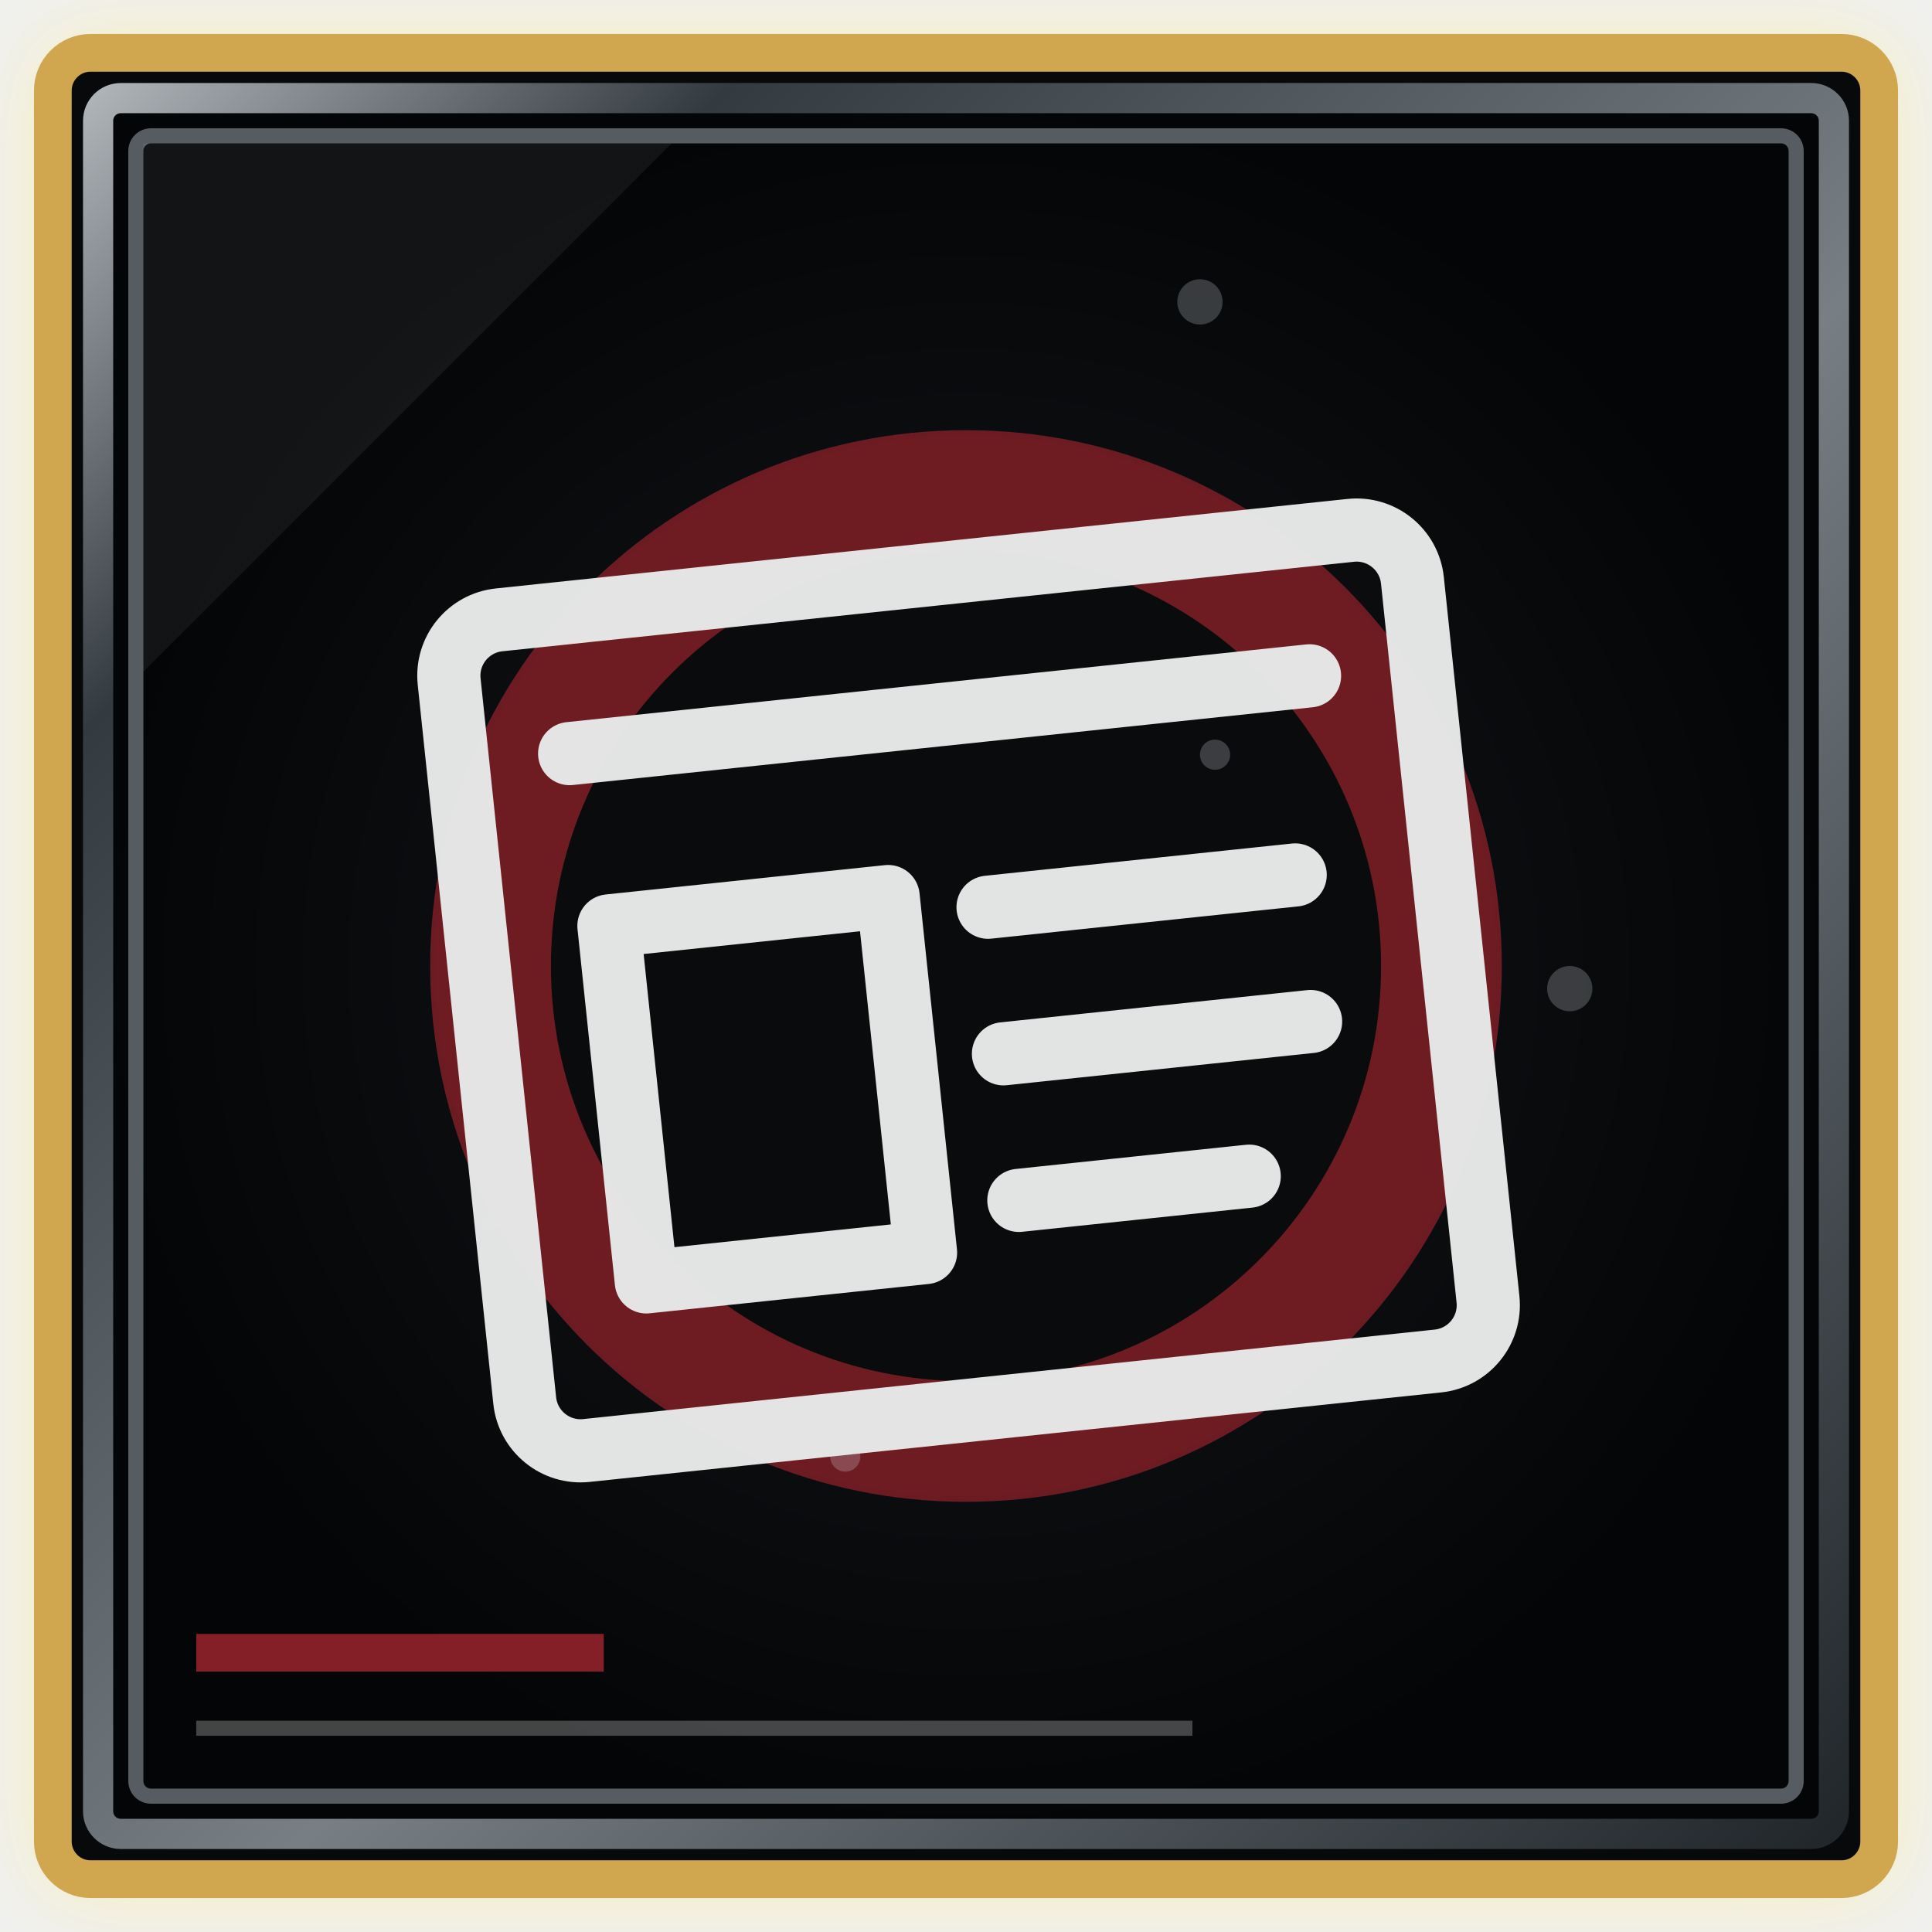
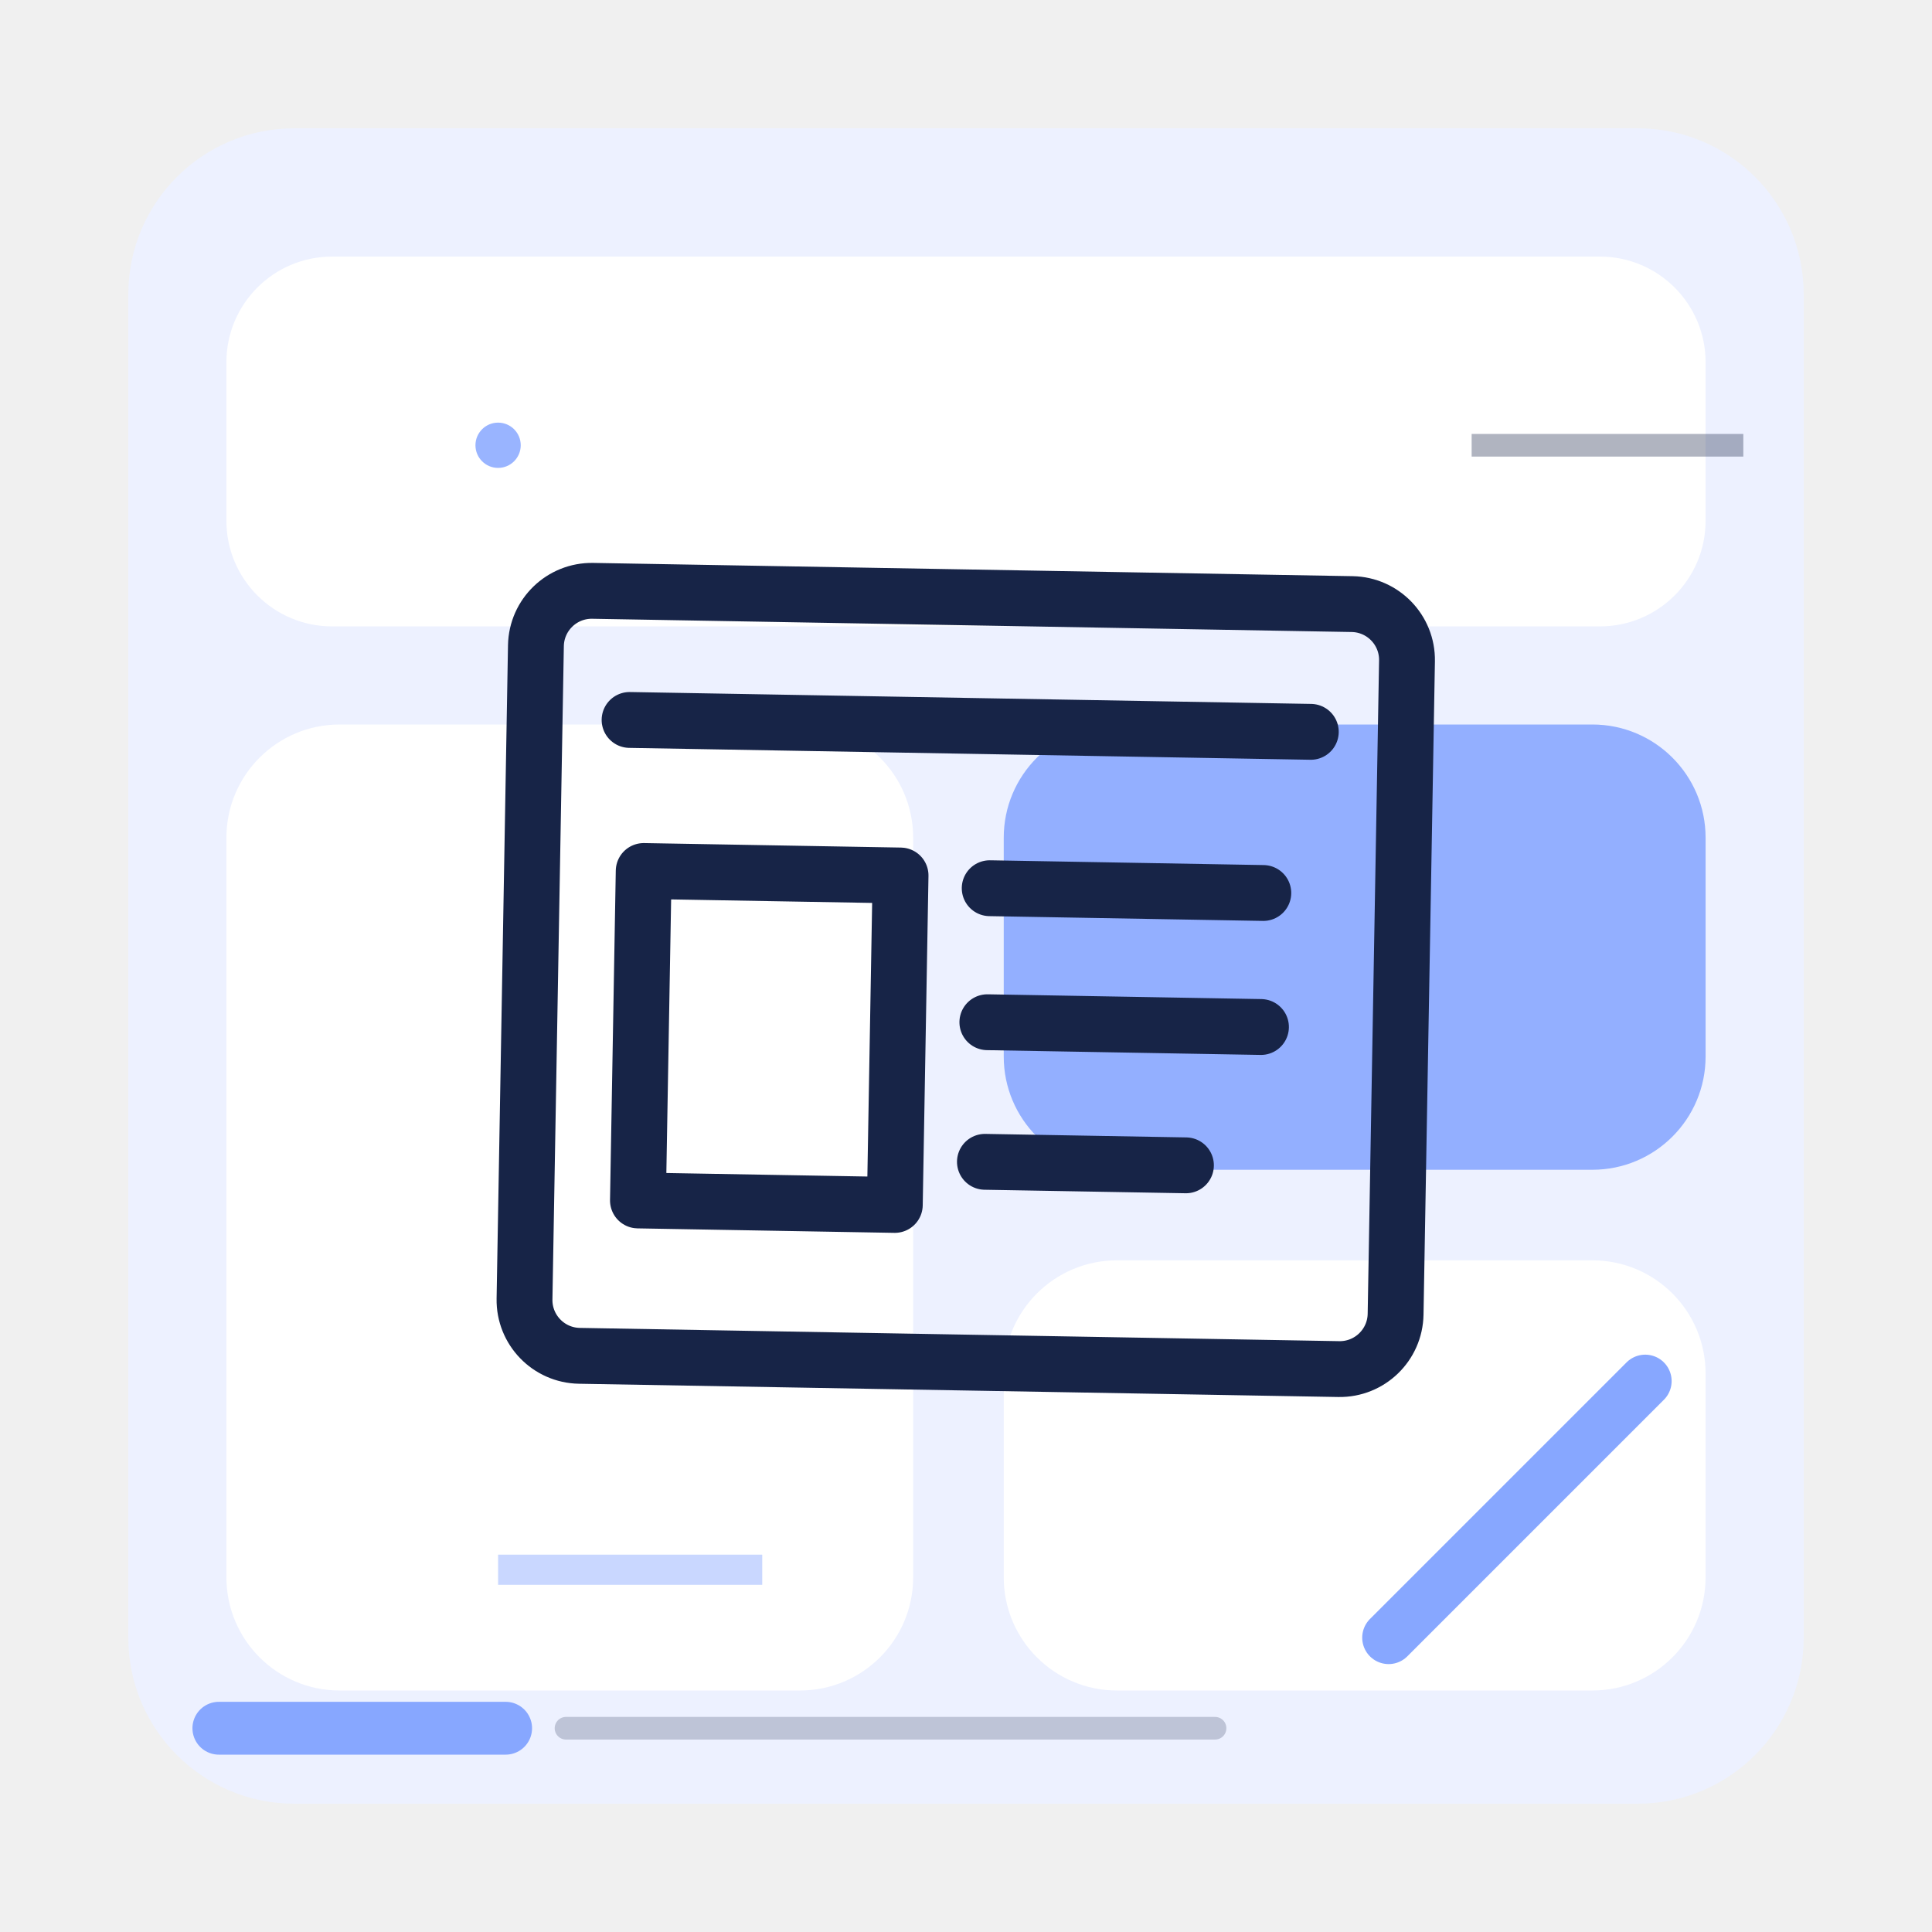
<svg xmlns="http://www.w3.org/2000/svg" width="256" height="256" viewBox="0 0 256 256">
-   <defs>
-     <filter id="gold70" x="-45%" y="-45%" width="190%" height="190%">
-       <feGaussianBlur stdDeviation="6" result="b" />
-       <feColorMatrix in="b" type="matrix" values="1 0 0 0 .77  0 1 0 0 .48  0 0 1 0 .10  0 0 0 .65 0" />
-     </filter>
-     <linearGradient id="steel70" x1="0" y1="0" x2="1" y2="1">
-       <stop stop-color="#aeb4b8" />
-       <stop offset=".18" stop-color="#343b40" />
-       <stop offset=".56" stop-color="#777f84" />
-       <stop offset="1" stop-color="#20262a" />
-     </linearGradient>
-     <radialGradient id="v70">
-       <stop stop-color="#171b1e" />
-       <stop offset=".68" stop-color="#090b0d" />
-       <stop offset="1" stop-color="#040506" />
-     </radialGradient>
-   </defs>
-   <rect x="8" y="8" width="240" height="240" rx="5" fill="none" stroke="#d0a64f" stroke-width="6" filter="url(#gold70)" opacity=".88" />
-   <rect x="7" y="7" width="242" height="242" rx="5" fill="#07090a" stroke="#d0a64f" stroke-width="5" />
-   <rect x="13" y="13" width="230" height="230" rx="3" fill="url(#v70)" stroke="url(#steel70)" stroke-width="4" />
-   <rect x="18" y="18" width="220" height="220" rx="2" fill="none" stroke="#727a80" stroke-width="2" opacity=".75" />
-   <path d="M19 19h70L19 89Z" fill="#ffffff" opacity=".06" />
-   <circle cx="128" cy="128" r="71" fill="#8d2028" opacity=".76" />
-   <circle cx="128" cy="128" r="55" fill="#090b0d" />
-   <circle cx="161" cy="100" r="2" fill="#d8dde0" opacity=".24" />
-   <circle cx="208" cy="131" r="3" fill="#d8dde0" opacity=".24" />
-   <circle cx="65" cy="162" r="1" fill="#d8dde0" opacity=".24" />
-   <circle cx="112" cy="193" r="2" fill="#d8dde0" opacity=".24" />
-   <circle cx="159" cy="40" r="3" fill="#d8dde0" opacity=".24" />
-   <g transform="translate(8.96 8.96) scale(0.930) rotate(-6 128 128)" fill="none" stroke="#e7e8e8" stroke-width="9" stroke-linecap="round" stroke-linejoin="round" opacity=".98">
-     <rect x="59" y="72" width="138" height="119" rx="8" />
-     <path d="M75 92h106M78 117h40v51H78ZM132 120h44M132 141h44M132 162h33" />
+   <rect x="17" y="17" width="222" height="222" rx="22" fill="#EDF1FF" />
+   <rect x="30" y="34" width="196" height="49" rx="14" fill="#FFFFFF" />
+   <rect x="30" y="96" width="91" height="128" rx="15" fill="#FFFFFF" />
+   <rect x="133" y="96" width="93" height="59" rx="15" fill="#87A7FF" opacity=".88" />
+   <rect x="133" y="167" width="93" height="57" rx="15" fill="#FFFFFF" />
+   <circle cx="66" cy="59" r="3" fill="#87A7FF" opacity=".85" />
+   <path d="M195 59h36" stroke="#172447" stroke-width="3" opacity=".34" />
+   <path d="M66 208h35" stroke="#87A7FF" stroke-width="4" opacity=".45" />
+   <g transform="translate(33.28 33.28) scale(0.740) rotate(1 128 128)" fill="none" stroke="#172447" stroke-width="10" stroke-linecap="round" stroke-linejoin="round">
+     <rect x="50" y="62" width="156" height="137" rx="10" />
+     <path d="M67 85h122M70 112h46v59H70ZM132 114h49M132 138h49M132 163h36" />
  </g>
-   <path d="M26 219h54" stroke="#a4252f" stroke-width="5" opacity=".8" />
-   <path d="M26 229h132" stroke="#e7e8e8" stroke-width="2" opacity=".28" />
+   <path d="M184 217 218 183" stroke="#87A7FF" stroke-width="7" stroke-linecap="round" />
+   <path d="M29 229h38" stroke="#87A7FF" stroke-width="7" stroke-linecap="round" />
+   <path d="M75 229h86" stroke="#172447" stroke-width="3" opacity=".22" stroke-linecap="round" />
</svg>
